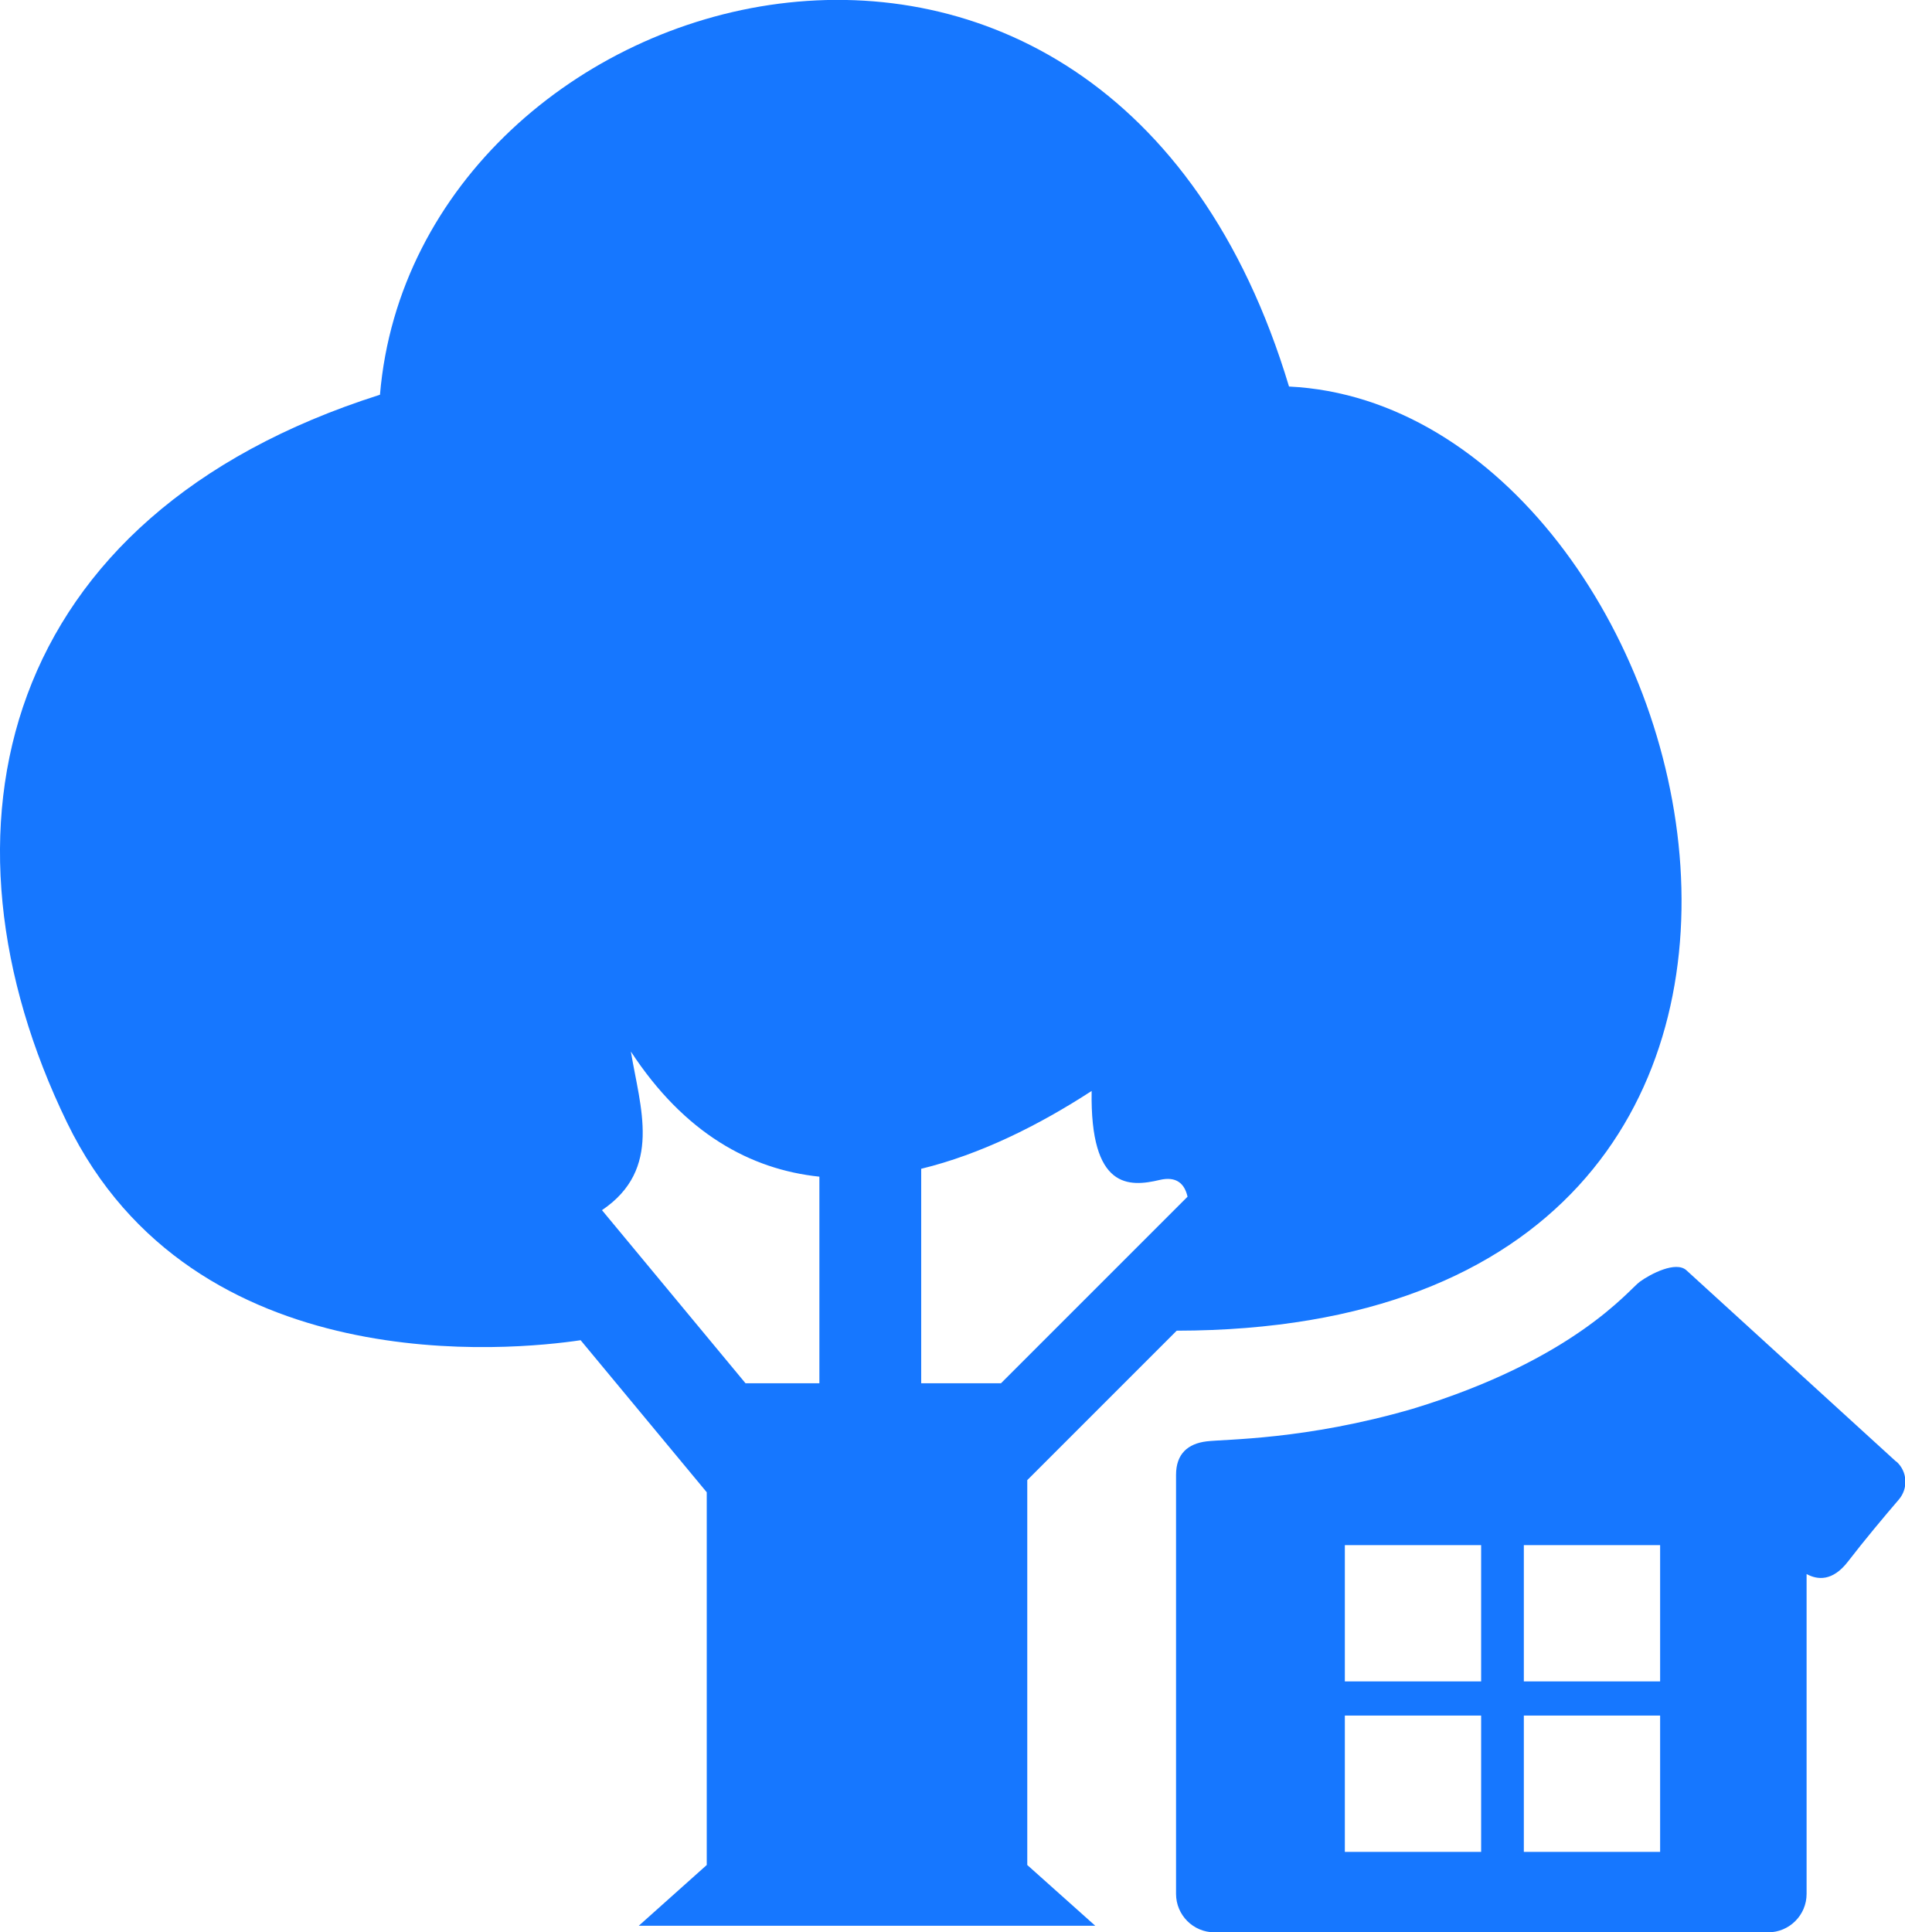
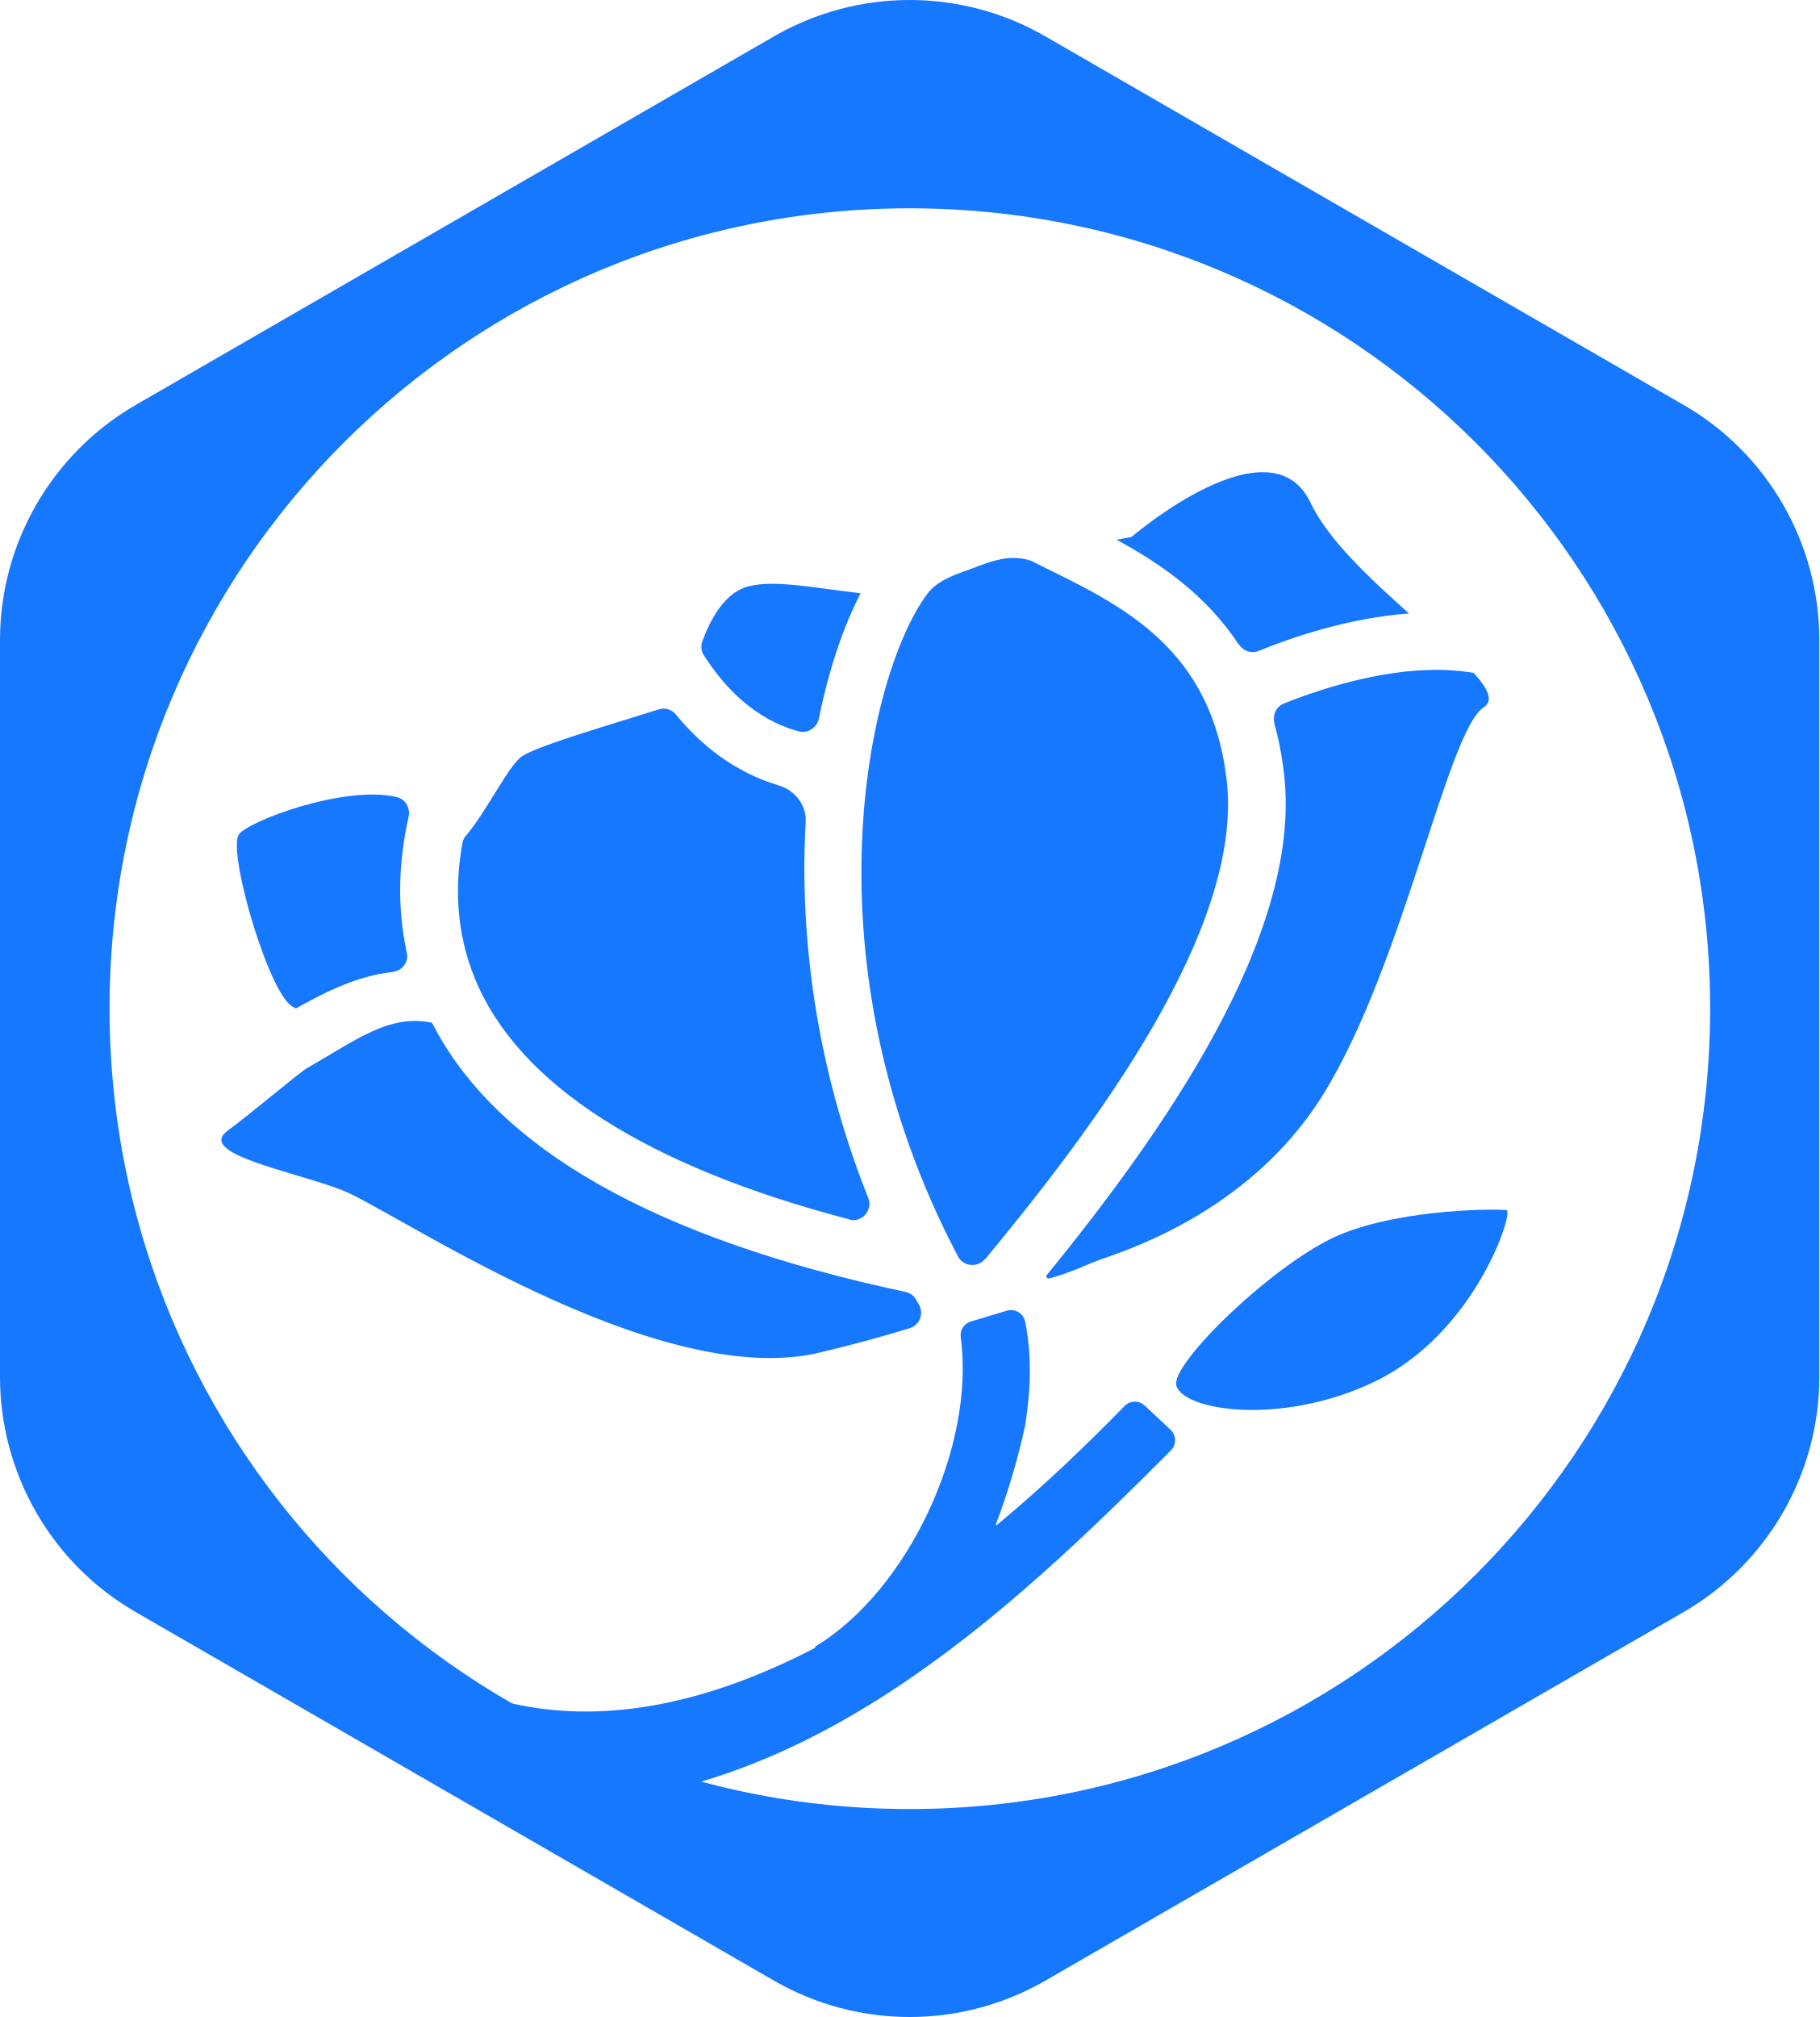
- <svg xmlns="http://www.w3.org/2000/svg" id="_图层_2" data-name="图层 2" viewBox="0 0 58 58.83">
+ <svg xmlns="http://www.w3.org/2000/svg" id="_图层_2" data-name="图层 2" viewBox="0 0 52.33 58">
  <defs>
    <style>
      .cls-1 {
        fill: #1677ff;
      }
    </style>
  </defs>
  <g id="_图层_1-2" data-name="图层 1">
    <g>
-       <path class="cls-1" d="m31.28,45.07l4.55-4.55c23.45-.03,16.31-28.12,3.42-28.75-5.59-18.6-26.6-12.57-27.68.25C-.05,15.71-2.27,25.3,2.04,34.18c3.86,7.95,13.62,6.93,15.64,6.63l3.84,4.63v11.35l-2.07,1.85h13.9l-2.07-1.85v-11.72Zm-6.33-2.95h-2.25l-4.37-5.27c1.85-1.25,1.16-3.13.88-4.83,1.63,2.49,3.64,3.59,5.74,3.81v6.29Zm5.53,0h-2.43v-6.53c1.81-.44,3.59-1.33,5.19-2.37-.05,3,1.14,2.93,2.07,2.71.51-.12.76.11.85.51l-5.68,5.68Z" />
-       <path class="cls-1" d="m57.73,44.5l-6.38-5.82c-.32-.29-1.09.11-1.42.35-.33.24-1.99,2.37-6.92,3.87-3.27.95-5.7.92-6.27.99-.57.07-.93.38-.93,1.02v12.76c0,.64.52,1.17,1.17,1.17h16.86c.64,0,1.17-.52,1.17-1.17v-9.74c.33.18.79.23,1.26-.38.5-.65,1.12-1.39,1.55-1.89.29-.34.26-.85-.07-1.15Zm-12.63,11.89h-4.15v-4.15h4.15v4.15Zm0-5.19h-4.15v-4.15h4.15v4.15Zm5.45,5.19h-4.15v-4.15h4.15v4.15Zm0-5.19h-4.15v-4.15h4.15v4.15Z" />
+       <g>
+         <path class="cls-1" d="m28.64,43.83c.35-.92.63-1.87.84-2.83.15-.96.21-1.97,0-3-.05-.24-.3-.38-.53-.31l-1.03.31c-.2.06-.32.25-.29.46.42,3.15-1.53,7.29-4.19,8.89,0,0,0,.02.01.03-2.92,1.52-6.05,2.32-9.07,1.52-.19-.05-.39.03-.48.21l-.9,1.81c-.11.23,0,.51.24.59,1,.33,1.95.39,2.99.39,7.15-.31,12.66-5.39,17.44-10.19.17-.17.16-.44-.01-.6l-.74-.69c-.17-.16-.42-.15-.58.01-1.08,1.11-2.32,2.3-3.68,3.43Z" />
+         <path class="cls-1" d="m43.33,34.8c-.2-.04-2.89-.06-4.74.68-1.85.74-4.96,3.75-4.76,4.37.22.72,3.01,1.15,5.66-.1,2.94-1.39,4.04-4.9,3.84-4.95Z" />
+         <path class="cls-1" d="m28.33,36.21c3.13-3.78,7.42-9.48,6.95-13.74-.42-3.79-2.96-5.03-5.2-6.13-.15-.07-.29-.15-.44-.22-.72-.22-1.28.09-1.94.32-.54.19-.85.38-1.05.66-1.7,2.31-3.57,10.54.9,19.03.15.29.56.33.77.08Z" />
+         <path class="cls-1" d="m8.47,28.98s.03.02.04.02c.92-.52,1.8-.94,2.78-1.05.27-.03.47-.28.41-.55-.31-1.41-.21-2.75.05-3.91.06-.25-.09-.51-.34-.57-1.49-.36-4.34.71-4.55,1.09-.31.55.93,4.78,1.61,4.96Z" />
+         <path class="cls-1" d="m23.54,38.9c.94-.22,1.82-.46,2.63-.71.28-.09.4-.41.26-.67-.03-.05-.05-.09-.08-.14-.06-.12-.18-.2-.31-.23-7.18-1.53-11.75-4.11-13.6-7.71l-.02-.03c-1.23-.26-2.18.5-3.6,1.31-.21.12-1.65,1.34-2.27,1.79-.92.67,1.85,1.16,3.28,1.71,1.43.54,9,5.78,13.72,4.68Z" />
+         <path class="cls-1" d="m35.63,18.53c.12.19.35.27.56.19.98-.4,2.59-.95,4.33-1.08-1.11-.99-2.32-2.11-2.83-3.18-1.16-2.45-5.15.98-5.15.98,0,0-.17.03-.43.08,1.25.68,2.57,1.58,3.51,3.01Z" />
+         <path class="cls-1" d="m36.64,20.78c.13.46.23.96.29,1.51.52,4.66-3.59,10.4-6.83,14.38-.04.05.02.11.09.09.69-.2.9-.33,1.37-.51.51-.2,4.31-1.27,6.48-4.76,2.33-3.74,3.58-10.48,4.63-11.15.29-.19.12-.54-.29-.99-1.97-.34-4.23.39-5.46.88-.22.09-.33.33-.27.56Z" />
+         <path class="cls-1" d="m24.42,35.07c.36.1.69-.27.55-.62-1.53-3.83-1.98-7.61-1.8-10.8.03-.5-.31-.93-.79-1.07-1.24-.37-2.22-1.15-2.94-2.03-.12-.15-.31-.21-.5-.15-1.16.37-3.42,1.02-3.92,1.34-.4.27-1,1.56-1.62,2.29-.05.06-.09.13-.1.21-.22,1.19-.2,2.56.37,3.93,1.26,3.03,4.94,5.37,10.74,6.89Z" />
+         <path class="cls-1" d="m22.97,21.03c.26.07.52-.1.58-.37.29-1.43.71-2.66,1.2-3.6-1.33-.15-2.62-.43-3.35-.16-.58.22-.95.87-1.2,1.53-.05.13-.04.29.04.41.58.91,1.46,1.85,2.73,2.19Z" />
+       </g>
+       <path class="cls-1" d="m48.41,11.64L30.07,1.05c-2.42-1.4-5.4-1.4-7.82,0L3.91,11.64c-2.42,1.4-3.91,3.98-3.91,6.77v21.18c0,2.79,1.49,5.38,3.91,6.77l18.34,10.59c2.42,1.4,5.4,1.4,7.82,0l18.34-10.59c2.42-1.4,3.91-3.98,3.91-6.77v-21.18c0-2.79-1.49-5.38-3.91-6.77Zm-22.25,40.38c-12.71,0-23.01-10.3-23.01-23.02S13.45,5.99,26.16,5.99s23.02,10.3,23.02,23.01-10.3,23.02-23.02,23.02Z" />
    </g>
  </g>
</svg>
